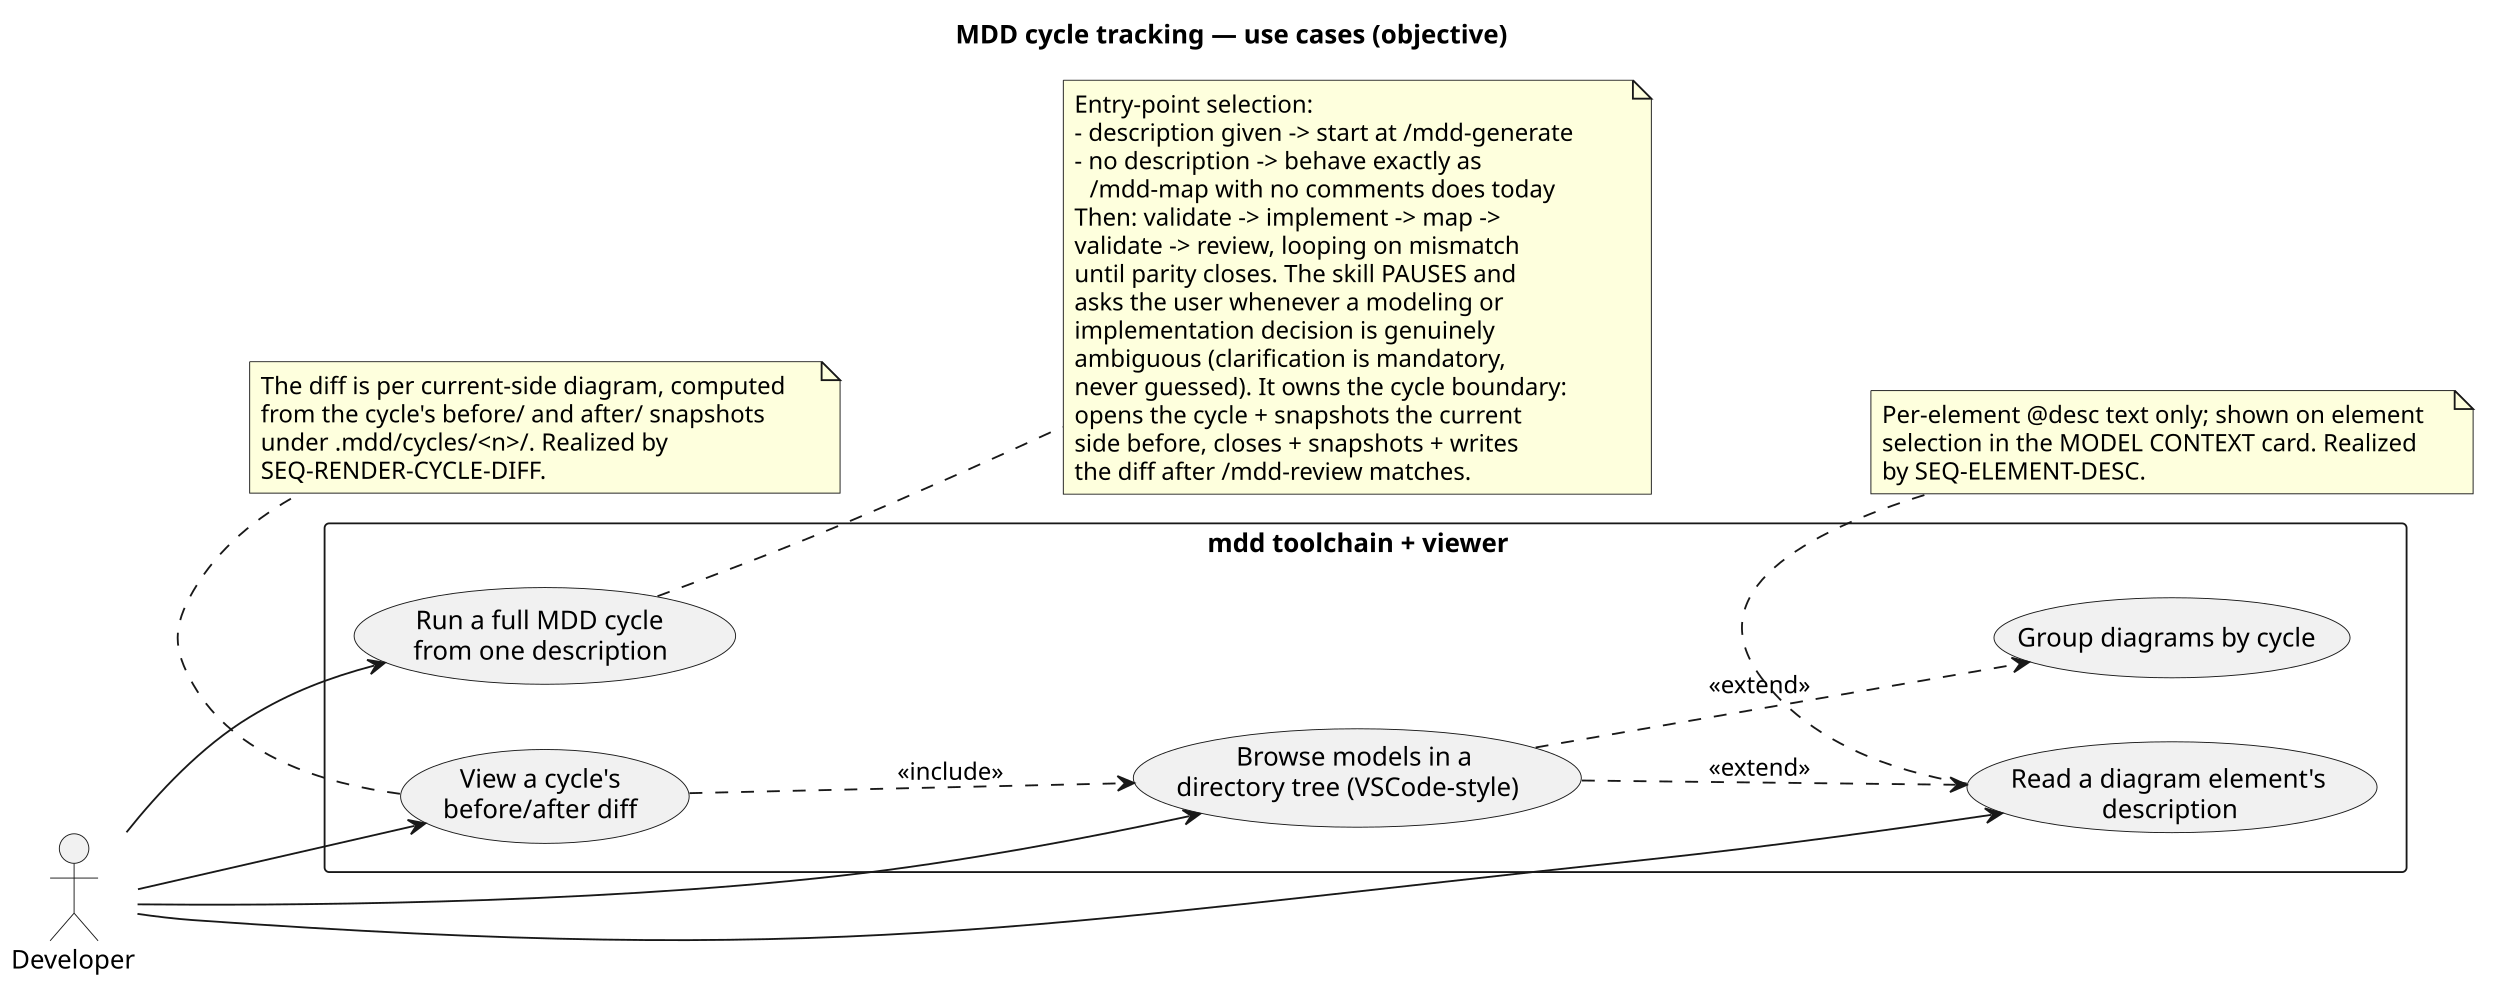
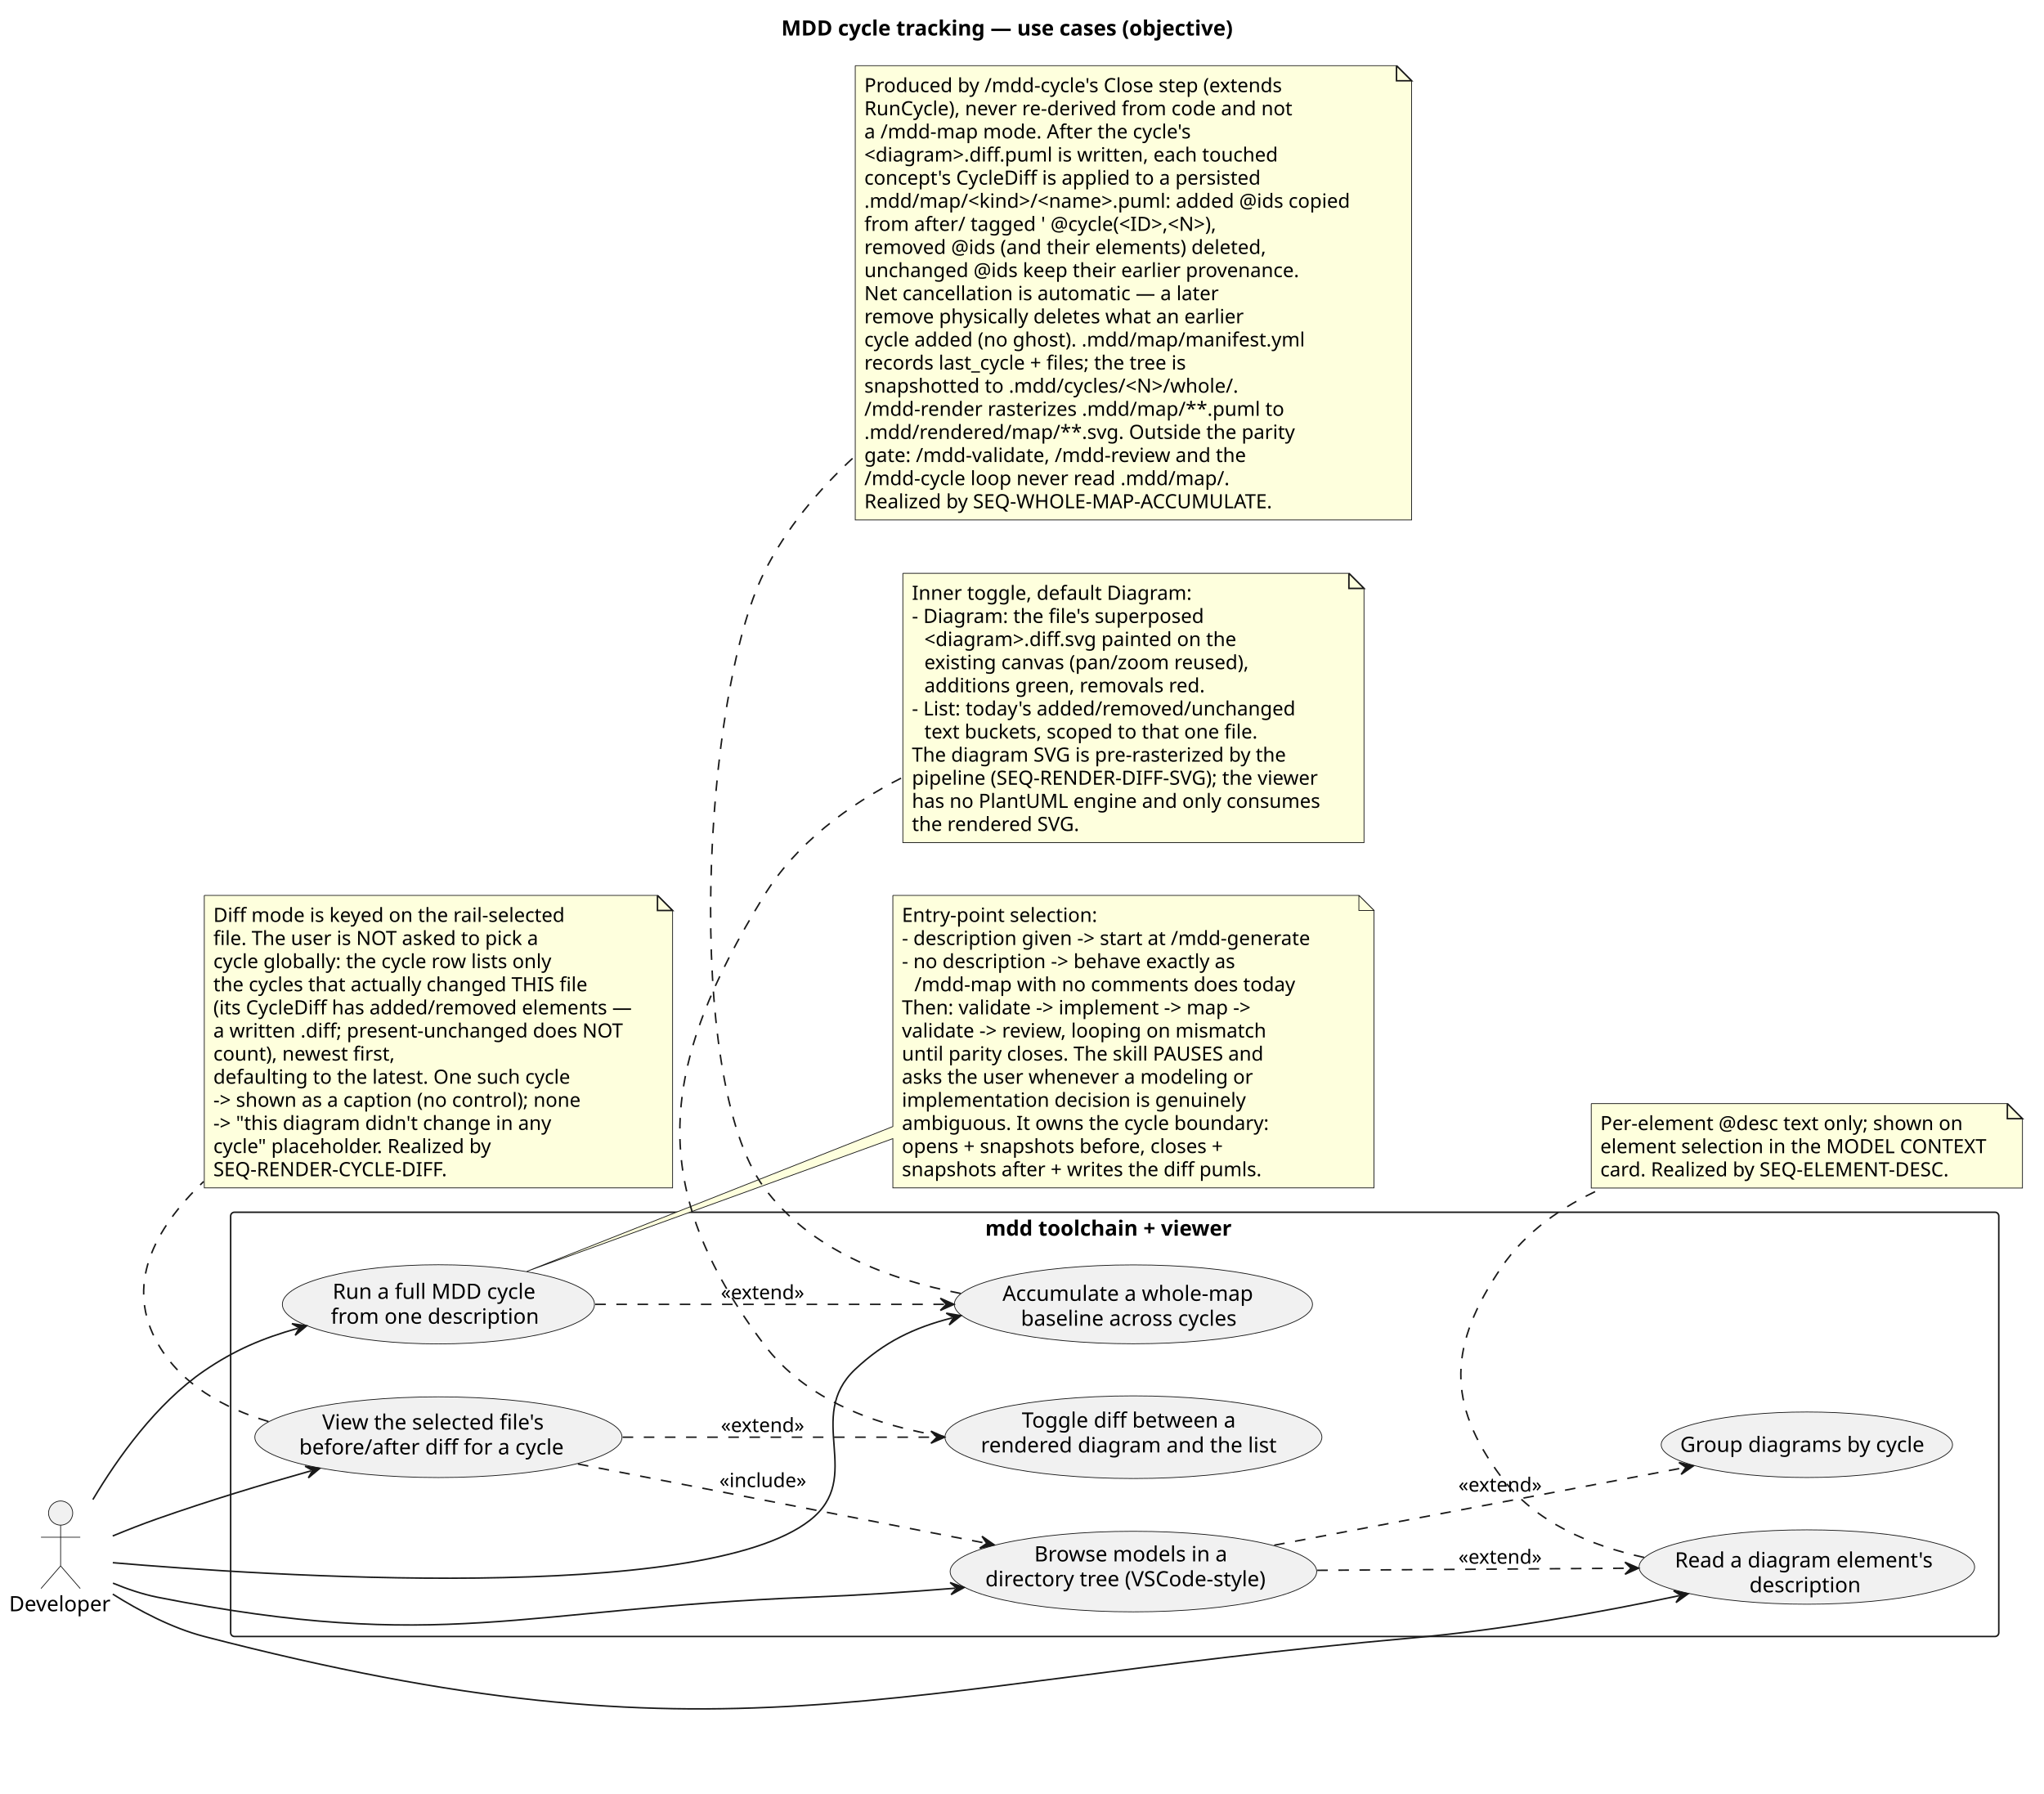
- <svg xmlns="http://www.w3.org/2000/svg" contentStyleType="text/css" data-diagram-type="DESCRIPTION" height="541px" preserveAspectRatio="none" style="width:1355px;height:541px;background:#FFFFFF;" version="1.1" viewBox="0 0 1355 541" width="1355px" zoomAndPan="magnify">
+ <svg xmlns="http://www.w3.org/2000/svg" contentStyleType="text/css" data-diagram-type="DESCRIPTION" height="1188px" preserveAspectRatio="none" style="width:1354px;height:1188px;background:#FFFFFF;" version="1.1" viewBox="0 0 1354 1188" width="1354px" zoomAndPan="magnify">
  <defs />
  <g>
-     <g class="title" data-source-line="25">
-       <text fill="#000000" font-family="sans-serif" font-size="14" font-weight="700" lengthAdjust="spacing" textLength="312.655" x="517.887" y="23.535">MDD cycle tracking — use cases (objective)</text>
+     <g class="title" data-source-line="28">
+       <text fill="#000000" font-family="sans-serif" font-size="14" font-weight="700" lengthAdjust="spacing" textLength="312.655" x="517.539" y="23.535">MDD cycle tracking — use cases (objective)</text>
    </g>
-     <g class="cluster" data-qualified-name="mdd toolchain . viewer" data-source-line="31" id="ent0003">
-       <rect fill="none" height="189" rx="2.5" ry="2.5" style="stroke:#181818;stroke-width:1;" width="1128.44" x="175.93" y="283.668" />
-       <text fill="#000000" font-family="sans-serif" font-size="14" font-weight="700" lengthAdjust="spacing" textLength="171.548" x="654.376" y="299.203">mdd toolchain + viewer</text>
+     <g class="cluster" data-qualified-name="mdd toolchain . viewer" data-source-line="34" id="ent0003">
+       <rect fill="none" height="281" rx="2.5" ry="2.5" style="stroke:#181818;stroke-width:1;" width="1171.26" x="152.79" y="802.938" />
+       <text fill="#000000" font-family="sans-serif" font-size="14" font-weight="700" lengthAdjust="spacing" textLength="171.548" x="652.646" y="818.473">mdd toolchain + viewer</text>
    </g>
-     <g class="entity" data-qualified-name="mdd toolchain . viewer.RunCycle" data-source-line="32" id="ent0004">
-       <ellipse cx="295.318" cy="344.668" fill="#F1F1F1" rx="103.388" ry="26.22" style="stroke:#181818;stroke-width:0.5;" />
-       <text fill="#000000" font-family="sans-serif" font-size="14" lengthAdjust="spacing" textLength="140.144" x="225.246" y="341.029">Run a full MDD cycle</text>
-       <text fill="#000000" font-family="sans-serif" font-size="14" lengthAdjust="spacing" textLength="142.57" x="224.033" y="357.517">from one description</text>
+     <g class="entity" data-qualified-name="mdd toolchain . viewer.RunCycle" data-source-line="35" id="ent0004">
+       <ellipse cx="290.428" cy="863.938" fill="#F1F1F1" rx="103.388" ry="26.22" style="stroke:#181818;stroke-width:0.5;" />
+       <text fill="#000000" font-family="sans-serif" font-size="14" lengthAdjust="spacing" textLength="140.144" x="220.356" y="860.299">Run a full MDD cycle</text>
+       <text fill="#000000" font-family="sans-serif" font-size="14" lengthAdjust="spacing" textLength="142.57" x="219.143" y="876.787">from one description</text>
    </g>
-     <g class="entity" data-qualified-name="mdd toolchain . viewer.Tree" data-source-line="33" id="ent0005">
-       <ellipse cx="735.669" cy="421.672" fill="#F1F1F1" rx="121.419" ry="26.684" style="stroke:#181818;stroke-width:0.5;" />
-       <text fill="#000000" font-family="sans-serif" font-size="14" lengthAdjust="spacing" textLength="131.325" x="670.007" y="414.951">Browse models in a</text>
-       <text fill="#000000" font-family="sans-serif" font-size="14" lengthAdjust="spacing" textLength="196.191" x="637.574" y="431.439">directory tree (VSCode-style)</text>
+     <g class="entity" data-qualified-name="mdd toolchain . viewer.Tree" data-source-line="36" id="ent0005">
+       <ellipse cx="750.809" cy="1040.942" fill="#F1F1F1" rx="121.419" ry="26.684" style="stroke:#181818;stroke-width:0.5;" />
+       <text fill="#000000" font-family="sans-serif" font-size="14" lengthAdjust="spacing" textLength="131.325" x="685.147" y="1034.221">Browse models in a</text>
+       <text fill="#000000" font-family="sans-serif" font-size="14" lengthAdjust="spacing" textLength="196.191" x="652.714" y="1050.709">directory tree (VSCode-style)</text>
    </g>
-     <g class="entity" data-qualified-name="mdd toolchain . viewer.Group" data-source-line="34" id="ent0006">
-       <ellipse cx="1177.231" cy="345.669" fill="#F1F1F1" rx="96.501" ry="21.7" style="stroke:#181818;stroke-width:0.5;" />
-       <text fill="#000000" font-family="sans-serif" font-size="14" lengthAdjust="spacing" textLength="167.85" x="1093.307" y="350.413">Group diagrams by cycle</text>
+     <g class="entity" data-qualified-name="mdd toolchain . viewer.Group" data-source-line="37" id="ent0006">
+       <ellipse cx="1196.911" cy="956.939" fill="#F1F1F1" rx="96.501" ry="21.7" style="stroke:#181818;stroke-width:0.5;" />
+       <text fill="#000000" font-family="sans-serif" font-size="14" lengthAdjust="spacing" textLength="167.85" x="1112.987" y="961.683">Group diagrams by cycle</text>
    </g>
-     <g class="entity" data-qualified-name="mdd toolchain . viewer.Diff" data-source-line="35" id="ent0007">
-       <ellipse cx="295.325" cy="431.671" fill="#F1F1F1" rx="78.205" ry="25.453" style="stroke:#181818;stroke-width:0.5;" />
-       <text fill="#000000" font-family="sans-serif" font-size="14" lengthAdjust="spacing" textLength="92.224" x="249.213" y="426.922">View a cycle's</text>
-       <text fill="#000000" font-family="sans-serif" font-size="14" lengthAdjust="spacing" textLength="110.455" x="240.097" y="443.411">before/after diff</text>
+     <g class="entity" data-qualified-name="mdd toolchain . viewer.Diff" data-source-line="38" id="ent0007">
+       <ellipse cx="290.426" cy="951.936" fill="#F1F1F1" rx="121.636" ry="26.727" style="stroke:#181818;stroke-width:0.5;" />
+       <text fill="#000000" font-family="sans-serif" font-size="14" lengthAdjust="spacing" textLength="153.986" x="213.433" y="946.872">View the selected file's</text>
+       <text fill="#000000" font-family="sans-serif" font-size="14" lengthAdjust="spacing" textLength="184.454" x="198.199" y="963.36">before/after diff for a cycle</text>
    </g>
-     <g class="entity" data-qualified-name="mdd toolchain . viewer.Desc" data-source-line="36" id="ent0008">
-       <ellipse cx="1177.232" cy="426.667" fill="#F1F1F1" rx="111.142" ry="24.628" style="stroke:#181818;stroke-width:0.5;" />
-       <text fill="#000000" font-family="sans-serif" font-size="14" lengthAdjust="spacing" textLength="174.85" x="1089.807" y="426.925">Read a diagram element's</text>
-       <text fill="#000000" font-family="sans-serif" font-size="14" lengthAdjust="spacing" textLength="76.077" x="1139.193" y="443.413">description</text>
+     <g class="entity" data-qualified-name="mdd toolchain . viewer.DiffDiagram" data-source-line="39" id="ent0008">
+       <ellipse cx="750.812" cy="951.937" fill="#F1F1F1" rx="124.842" ry="27.368" style="stroke:#181818;stroke-width:0.5;" />
+       <text fill="#000000" font-family="sans-serif" font-size="14" lengthAdjust="spacing" textLength="147.855" x="676.884" y="945.555">Toggle diff between a</text>
+       <text fill="#000000" font-family="sans-serif" font-size="14" lengthAdjust="spacing" textLength="202.159" x="649.732" y="962.043">rendered diagram and the list</text>
    </g>
-     <g class="entity" data-qualified-name="Dev" data-source-line="29" id="ent0002">
-       <ellipse cx="40.159" cy="459.918" fill="#F1F1F1" rx="8" ry="8" style="stroke:#181818;stroke-width:0.5;" />
-       <path d="M40.159,467.918 L40.159,494.918 M27.159,475.918 L53.159,475.918 M40.159,494.918 L27.159,509.918 M40.159,494.918 L53.159,509.918" fill="none" style="stroke:#181818;stroke-width:0.5;" />
-       <text fill="#000000" font-family="sans-serif" font-size="14" lengthAdjust="spacing" textLength="68.318" x="6" y="524.953">Developer</text>
+     <g class="entity" data-qualified-name="mdd toolchain . viewer.Desc" data-source-line="40" id="ent0009">
+       <ellipse cx="1196.912" cy="1037.937" fill="#F1F1F1" rx="111.142" ry="24.628" style="stroke:#181818;stroke-width:0.5;" />
+       <text fill="#000000" font-family="sans-serif" font-size="14" lengthAdjust="spacing" textLength="174.85" x="1109.487" y="1038.195">Read a diagram element's</text>
+       <text fill="#000000" font-family="sans-serif" font-size="14" lengthAdjust="spacing" textLength="76.077" x="1158.873" y="1054.683">description</text>
    </g>
-     <g class="entity" data-qualified-name="GMN16" data-source-line="49" id="ent0017">
-       <path d="M576.32,43.488 L576.32,267.836 L895.031,267.836 L895.031,53.488 L885.031,43.488 L576.32,43.488" fill="#FEFFDD" style="stroke:#181818;stroke-width:0.5;" />
-       <path d="M885.031,43.488 L885.031,53.488 L895.031,53.488 L885.031,43.488" fill="#FEFFDD" style="stroke:#181818;stroke-width:1;" />
-       <text fill="#000000" font-family="sans-serif" font-size="13" lengthAdjust="spacing" textLength="136.894" x="582.32" y="61.057">Entry-point selection:</text>
-       <text fill="#000000" font-family="sans-serif" font-size="13" lengthAdjust="spacing" textLength="297.711" x="582.32" y="76.367">- description given  -&gt; start at /mdd-generate</text>
-       <text fill="#000000" font-family="sans-serif" font-size="13" lengthAdjust="spacing" textLength="256.122" x="582.32" y="91.678">- no description     -&gt; behave exactly as</text>
-       <text fill="#000000" font-family="sans-serif" font-size="13" lengthAdjust="spacing" textLength="264.418" x="590.547" y="106.988">/mdd-map with no comments does today</text>
-       <text fill="#000000" font-family="sans-serif" font-size="13" lengthAdjust="spacing" textLength="257.734" x="582.32" y="122.299">Then: validate -&gt; implement -&gt; map -&gt;</text>
-       <text fill="#000000" font-family="sans-serif" font-size="13" lengthAdjust="spacing" textLength="257.055" x="582.32" y="137.609">validate -&gt; review, looping on mismatch</text>
-       <text fill="#000000" font-family="sans-serif" font-size="13" lengthAdjust="spacing" textLength="250.967" x="582.32" y="152.92">until parity closes. The skill PAUSES and</text>
-       <text fill="#000000" font-family="sans-serif" font-size="13" lengthAdjust="spacing" textLength="239.789" x="582.32" y="168.231">asks the user whenever a modeling or</text>
-       <text fill="#000000" font-family="sans-serif" font-size="13" lengthAdjust="spacing" textLength="235.346" x="582.32" y="183.541">implementation decision is genuinely</text>
-       <text fill="#000000" font-family="sans-serif" font-size="13" lengthAdjust="spacing" textLength="242.601" x="582.32" y="198.852">ambiguous (clarification is mandatory,</text>
-       <text fill="#000000" font-family="sans-serif" font-size="13" lengthAdjust="spacing" textLength="276.193" x="582.32" y="214.162">never guessed). It owns the cycle boundary:</text>
-       <text fill="#000000" font-family="sans-serif" font-size="13" lengthAdjust="spacing" textLength="254.338" x="582.32" y="229.473">opens the cycle + snapshots the current</text>
-       <text fill="#000000" font-family="sans-serif" font-size="13" lengthAdjust="spacing" textLength="256.972" x="582.32" y="244.783">side before, closes + snapshots + writes</text>
-       <text fill="#000000" font-family="sans-serif" font-size="13" lengthAdjust="spacing" textLength="227.544" x="582.32" y="260.094">the diff after /mdd-review matches.</text>
+     <g class="entity" data-qualified-name="mdd toolchain . viewer.WholeMap" data-source-line="41" id="ent0010">
+       <ellipse cx="750.808" cy="863.936" fill="#F1F1F1" rx="118.638" ry="26.128" style="stroke:#181818;stroke-width:0.5;" />
+       <text fill="#000000" font-family="sans-serif" font-size="14" lengthAdjust="spacing" textLength="173.489" x="664.063" y="861.63">Accumulate a whole-map</text>
+       <text fill="#000000" font-family="sans-serif" font-size="14" lengthAdjust="spacing" textLength="149.065" x="676.276" y="878.119">baseline across cycles</text>
    </g>
-     <g class="entity" data-qualified-name="GMN19" data-source-line="66" id="ent0020">
-       <path d="M135.32,196.038 L135.32,267.281 L455.32,267.281 L455.32,206.038 L445.32,196.038 L135.32,196.038" fill="#FEFFDD" style="stroke:#181818;stroke-width:0.5;" />
-       <path d="M445.32,196.038 L445.32,206.038 L455.32,206.038 L445.32,196.038" fill="#FEFFDD" style="stroke:#181818;stroke-width:1;" />
-       <text fill="#000000" font-family="sans-serif" font-size="13" lengthAdjust="spacing" textLength="299" x="141.32" y="213.607">The diff is per current-side diagram, computed</text>
-       <text fill="#000000" font-family="sans-serif" font-size="13" lengthAdjust="spacing" textLength="287.212" x="141.32" y="228.917">from the cycle's before/ and after/ snapshots</text>
-       <text fill="#000000" font-family="sans-serif" font-size="13" lengthAdjust="spacing" textLength="240.881" x="141.32" y="244.228">under .mdd/cycles/&lt;n&gt;/. Realized by</text>
-       <text fill="#000000" font-family="sans-serif" font-size="13" lengthAdjust="spacing" textLength="168.188" x="141.32" y="259.538">SEQ-RENDER-CYCLE-DIFF.</text>
+     <g class="entity" data-qualified-name="Dev" data-source-line="32" id="ent0002">
+       <ellipse cx="40.159" cy="1002.188" fill="#F1F1F1" rx="8" ry="8" style="stroke:#181818;stroke-width:0.5;" />
+       <path d="M40.159,1010.188 L40.159,1037.188 M27.159,1018.188 L53.159,1018.188 M40.159,1037.188 L27.159,1052.188 M40.159,1037.188 L53.159,1052.188" fill="none" style="stroke:#181818;stroke-width:0.5;" />
+       <text fill="#000000" font-family="sans-serif" font-size="14" lengthAdjust="spacing" textLength="68.318" x="6" y="1067.223">Developer</text>
    </g>
-     <g class="entity" data-qualified-name="GMN22" data-source-line="73" id="ent0023">
-       <path d="M1014.03,211.698 L1014.03,267.63 L1340.428,267.63 L1340.428,221.698 L1330.428,211.698 L1014.03,211.698" fill="#FEFFDD" style="stroke:#181818;stroke-width:0.5;" />
-       <path d="M1330.428,211.698 L1330.428,221.698 L1340.428,221.698 L1330.428,211.698" fill="#FEFFDD" style="stroke:#181818;stroke-width:1;" />
-       <text fill="#000000" font-family="sans-serif" font-size="13" lengthAdjust="spacing" textLength="305.398" x="1020.03" y="229.267">Per-element @desc text only; shown on element</text>
-       <text fill="#000000" font-family="sans-serif" font-size="13" lengthAdjust="spacing" textLength="302.701" x="1020.03" y="244.577">selection in the MODEL CONTEXT card. Realized</text>
-       <text fill="#000000" font-family="sans-serif" font-size="13" lengthAdjust="spacing" textLength="152.261" x="1020.03" y="259.888">by SEQ-ELEMENT-DESC.</text>
+     <g class="entity" data-qualified-name="GMN21" data-source-line="57" id="ent0022">
+       <path d="M591.45,593.068 L591.45,746.178 L349.02,842.078 L591.45,754.178 L591.45,786.795 A0,0 0 0 0 591.45,786.795 L910.161,786.795 A0,0 0 0 0 910.161,786.795 L910.161,603.068 L900.161,593.068 L591.45,593.068 A0,0 0 0 0 591.45,593.068" fill="#FEFFDD" style="stroke:#181818;stroke-width:0.5;" />
+       <path d="M900.161,593.068 L900.161,603.068 L910.161,603.068 L900.161,593.068" fill="#FEFFDD" style="stroke:#181818;stroke-width:0.5;" />
+       <text fill="#000000" font-family="sans-serif" font-size="13" lengthAdjust="spacing" textLength="136.894" x="597.45" y="610.637">Entry-point selection:</text>
+       <text fill="#000000" font-family="sans-serif" font-size="13" lengthAdjust="spacing" textLength="297.711" x="597.45" y="625.947">- description given  -&gt; start at /mdd-generate</text>
+       <text fill="#000000" font-family="sans-serif" font-size="13" lengthAdjust="spacing" textLength="256.122" x="597.45" y="641.258">- no description     -&gt; behave exactly as</text>
+       <text fill="#000000" font-family="sans-serif" font-size="13" lengthAdjust="spacing" textLength="264.418" x="605.677" y="656.568">/mdd-map with no comments does today</text>
+       <text fill="#000000" font-family="sans-serif" font-size="13" lengthAdjust="spacing" textLength="257.734" x="597.45" y="671.879">Then: validate -&gt; implement -&gt; map -&gt;</text>
+       <text fill="#000000" font-family="sans-serif" font-size="13" lengthAdjust="spacing" textLength="257.055" x="597.45" y="687.189">validate -&gt; review, looping on mismatch</text>
+       <text fill="#000000" font-family="sans-serif" font-size="13" lengthAdjust="spacing" textLength="250.967" x="597.45" y="702.5">until parity closes. The skill PAUSES and</text>
+       <text fill="#000000" font-family="sans-serif" font-size="13" lengthAdjust="spacing" textLength="239.789" x="597.45" y="717.811">asks the user whenever a modeling or</text>
+       <text fill="#000000" font-family="sans-serif" font-size="13" lengthAdjust="spacing" textLength="235.346" x="597.45" y="733.121">implementation decision is genuinely</text>
+       <text fill="#000000" font-family="sans-serif" font-size="13" lengthAdjust="spacing" textLength="251.266" x="597.45" y="748.432">ambiguous. It owns the cycle boundary:</text>
+       <text fill="#000000" font-family="sans-serif" font-size="13" lengthAdjust="spacing" textLength="227.329" x="597.45" y="763.742">opens + snapshots before, closes +</text>
+       <text fill="#000000" font-family="sans-serif" font-size="13" lengthAdjust="spacing" textLength="251.005" x="597.45" y="779.053">snapshots after + writes the diff pumls.</text>
    </g>
-     <g class="link" data-entity-1="ent0002" data-entity-2="ent0004" data-link-type="dependency" data-source-line="39" id="lnk9">
-       <path d="M68.56,451.098 C85.54,429.828 109.08,404.578 135.32,388.668 C157.48,375.218 178.041,367.327 202.871,360.737" fill="none" id="Dev-to-RunCycle" style="stroke:#181818;stroke-width:1;" />
-       <polygon fill="#181818" points="208.67,359.198,198.945,357.641,203.837,360.481,200.997,365.373,208.67,359.198" style="stroke:#181818;stroke-width:1;" />
+     <g class="entity" data-qualified-name="GMN24" data-source-line="72" id="ent0025">
+       <path d="M135.32,593.068 L135.32,786.795 L445.538,786.795 L445.538,603.068 L435.538,593.068 L135.32,593.068" fill="#FEFFDD" style="stroke:#181818;stroke-width:0.5;" />
+       <path d="M435.538,593.068 L435.538,603.068 L445.538,603.068 L435.538,593.068" fill="#FEFFDD" style="stroke:#181818;stroke-width:1;" />
+       <text fill="#000000" font-family="sans-serif" font-size="13" lengthAdjust="spacing" textLength="246.302" x="141.32" y="610.637">Diff mode is keyed on the rail-selected</text>
+       <text fill="#000000" font-family="sans-serif" font-size="13" lengthAdjust="spacing" textLength="228.706" x="141.32" y="625.947">file. The user is NOT asked to pick a</text>
+       <text fill="#000000" font-family="sans-serif" font-size="13" lengthAdjust="spacing" textLength="236.26" x="141.32" y="641.258">cycle globally: the cycle row lists only</text>
+       <text fill="#000000" font-family="sans-serif" font-size="13" lengthAdjust="spacing" textLength="257.378" x="141.32" y="656.568">the cycles that actually changed THIS file</text>
+       <text fill="#000000" font-family="sans-serif" font-size="13" lengthAdjust="spacing" textLength="289.218" x="141.32" y="671.879">(its CycleDiff has added/removed elements —</text>
+       <text fill="#000000" font-family="sans-serif" font-size="13" lengthAdjust="spacing" textLength="284.267" x="141.32" y="687.189">a written .diff; present-unchanged does NOT</text>
+       <text fill="#000000" font-family="sans-serif" font-size="13" lengthAdjust="spacing" textLength="125.728" x="141.32" y="702.5">count), newest first,</text>
+       <text fill="#000000" font-family="sans-serif" font-size="13" lengthAdjust="spacing" textLength="246.289" x="141.32" y="717.811">defaulting to the latest. One such cycle</text>
+       <text fill="#000000" font-family="sans-serif" font-size="13" lengthAdjust="spacing" textLength="259.714" x="141.32" y="733.121">-&gt; shown as a caption (no control); none</text>
+       <text fill="#000000" font-family="sans-serif" font-size="13" lengthAdjust="spacing" textLength="237.783" x="141.32" y="748.432">-&gt; "this diagram didn't change in any</text>
+       <text fill="#000000" font-family="sans-serif" font-size="13" lengthAdjust="spacing" textLength="194.003" x="141.32" y="763.742">cycle" placeholder. Realized by</text>
+       <text fill="#000000" font-family="sans-serif" font-size="13" lengthAdjust="spacing" textLength="168.188" x="141.32" y="779.053">SEQ-RENDER-CYCLE-DIFF.</text>
    </g>
-     <g class="link" data-entity-1="ent0002" data-entity-2="ent0005" data-link-type="dependency" data-source-line="40" id="lnk10">
-       <path d="M74.57,490.158 C145.14,490.838 314.46,490.488 455.32,474.668 C521.42,467.238 589.464,454.21 644.654,442.34" fill="none" id="Dev-to-Tree" style="stroke:#181818;stroke-width:1;" />
-       <polygon fill="#181818" points="650.52,441.078,640.88,439.06,645.632,442.13,642.562,446.881,650.52,441.078" style="stroke:#181818;stroke-width:1;" />
+     <g class="entity" data-qualified-name="GMN27" data-source-line="87" id="ent0028">
+       <path d="M598.07,379.728 L598.07,558.144 L903.553,558.144 L903.553,389.728 L893.553,379.728 L598.07,379.728" fill="#FEFFDD" style="stroke:#181818;stroke-width:0.5;" />
+       <path d="M893.553,379.728 L893.553,389.728 L903.553,389.728 L893.553,379.728" fill="#FEFFDD" style="stroke:#181818;stroke-width:1;" />
+       <text fill="#000000" font-family="sans-serif" font-size="13" lengthAdjust="spacing" textLength="190.557" x="604.07" y="397.297">Inner toggle, default Diagram:</text>
+       <text fill="#000000" font-family="sans-serif" font-size="13" lengthAdjust="spacing" textLength="204.477" x="604.07" y="412.607">- Diagram: the file's superposed</text>
+       <text fill="#000000" font-family="sans-serif" font-size="13" lengthAdjust="spacing" textLength="219.756" x="612.297" y="427.918">&lt;diagram&gt;.diff.svg painted on the</text>
+       <text fill="#000000" font-family="sans-serif" font-size="13" lengthAdjust="spacing" textLength="226.231" x="612.297" y="443.228">existing canvas (pan/zoom reused),</text>
+       <text fill="#000000" font-family="sans-serif" font-size="13" lengthAdjust="spacing" textLength="192.867" x="612.297" y="458.539">additions green, removals red.</text>
+       <text fill="#000000" font-family="sans-serif" font-size="13" lengthAdjust="spacing" textLength="267.839" x="604.07" y="473.849">- List: today's added/removed/unchanged</text>
+       <text fill="#000000" font-family="sans-serif" font-size="13" lengthAdjust="spacing" textLength="232.616" x="612.297" y="489.16">text buckets, scoped to that one file.</text>
+       <text fill="#000000" font-family="sans-serif" font-size="13" lengthAdjust="spacing" textLength="261.949" x="604.07" y="504.471">The diagram SVG is pre-rasterized by the</text>
+       <text fill="#000000" font-family="sans-serif" font-size="13" lengthAdjust="spacing" textLength="284.483" x="604.07" y="519.781">pipeline (SEQ-RENDER-DIFF-SVG); the viewer</text>
+       <text fill="#000000" font-family="sans-serif" font-size="13" lengthAdjust="spacing" textLength="276.726" x="604.07" y="535.092">has no PlantUML engine and only consumes</text>
+       <text fill="#000000" font-family="sans-serif" font-size="13" lengthAdjust="spacing" textLength="114.207" x="604.07" y="550.402">the rendered SVG.</text>
    </g>
-     <g class="link" data-entity-1="ent0002" data-entity-2="ent0007" data-link-type="dependency" data-source-line="41" id="lnk11">
-       <path d="M74.78,481.958 C114.39,472.888 175.221,458.948 224.721,447.608" fill="none" id="Dev-to-Diff" style="stroke:#181818;stroke-width:1;" />
-       <polygon fill="#181818" points="230.57,446.268,220.904,444.379,225.696,447.385,222.69,452.177,230.57,446.268" style="stroke:#181818;stroke-width:1;" />
+     <g class="entity" data-qualified-name="GMN30" data-source-line="101" id="ent0031">
+       <path d="M1054.08,730.968 L1054.08,786.9 L1339.733,786.9 L1339.733,740.968 L1329.733,730.968 L1054.08,730.968" fill="#FEFFDD" style="stroke:#181818;stroke-width:0.5;" />
+       <path d="M1329.733,730.968 L1329.733,740.968 L1339.733,740.968 L1329.733,730.968" fill="#FEFFDD" style="stroke:#181818;stroke-width:1;" />
+       <text fill="#000000" font-family="sans-serif" font-size="13" lengthAdjust="spacing" textLength="250.732" x="1060.08" y="748.537">Per-element @desc text only; shown on</text>
+       <text fill="#000000" font-family="sans-serif" font-size="13" lengthAdjust="spacing" textLength="264.653" x="1060.08" y="763.847">element selection in the MODEL CONTEXT</text>
+       <text fill="#000000" font-family="sans-serif" font-size="13" lengthAdjust="spacing" textLength="244.975" x="1060.08" y="779.158">card. Realized by SEQ-ELEMENT-DESC.</text>
    </g>
-     <g class="link" data-entity-1="ent0002" data-entity-2="ent0008" data-link-type="dependency" data-source-line="42" id="lnk12">
-       <path d="M74.5,495.318 C84.09,496.698 94.6,497.978 104.32,498.668 C455.17,523.538 545.28,503.008 895.03,465.668 C958.74,458.858 1024.325,449.787 1079.295,441.647" fill="none" id="Dev-to-Desc" style="stroke:#181818;stroke-width:1;" />
-       <polygon fill="#181818" points="1085.23,440.768,1075.741,438.13,1080.284,441.501,1076.913,446.043,1085.23,440.768" style="stroke:#181818;stroke-width:1;" />
+     <g class="entity" data-qualified-name="GMN33" data-source-line="107" id="ent0034">
+       <path d="M566.54,43.488 L566.54,344.389 L935.087,344.389 L935.087,53.488 L925.087,43.488 L566.54,43.488" fill="#FEFFDD" style="stroke:#181818;stroke-width:0.5;" />
+       <path d="M925.087,43.488 L925.087,53.488 L935.087,53.488 L925.087,43.488" fill="#FEFFDD" style="stroke:#181818;stroke-width:1;" />
+       <text fill="#000000" font-family="sans-serif" font-size="13" lengthAdjust="spacing" textLength="293.865" x="572.54" y="61.057">Produced by /mdd-cycle's Close step (extends</text>
+       <text fill="#000000" font-family="sans-serif" font-size="13" lengthAdjust="spacing" textLength="296.797" x="572.54" y="76.367">RunCycle), never re-derived from code and not</text>
+       <text fill="#000000" font-family="sans-serif" font-size="13" lengthAdjust="spacing" textLength="229.804" x="572.54" y="91.678">a /mdd-map mode. After the cycle's</text>
+       <text fill="#000000" font-family="sans-serif" font-size="13" lengthAdjust="spacing" textLength="289.694" x="572.54" y="106.988">&lt;diagram&gt;.diff.puml is written, each touched</text>
+       <text fill="#000000" font-family="sans-serif" font-size="13" lengthAdjust="spacing" textLength="275.38" x="572.54" y="122.299">concept's CycleDiff is applied to a persisted</text>
+       <text fill="#000000" font-family="sans-serif" font-size="13" lengthAdjust="spacing" textLength="347.547" x="572.54" y="137.609">.mdd/map/&lt;kind&gt;/&lt;name&gt;.puml: added @ids copied</text>
+       <text fill="#000000" font-family="sans-serif" font-size="13" lengthAdjust="spacing" textLength="252.903" x="572.54" y="152.92">from after/ tagged ' @cycle(&lt;ID&gt;,&lt;N&gt;),</text>
+       <text fill="#000000" font-family="sans-serif" font-size="13" lengthAdjust="spacing" textLength="274.269" x="572.54" y="168.231">removed @ids (and their elements) deleted,</text>
+       <text fill="#000000" font-family="sans-serif" font-size="13" lengthAdjust="spacing" textLength="296.055" x="572.54" y="183.541">unchanged @ids keep their earlier provenance.</text>
+       <text fill="#000000" font-family="sans-serif" font-size="13" lengthAdjust="spacing" textLength="243.179" x="572.54" y="198.852">Net cancellation is automatic — a later</text>
+       <text fill="#000000" font-family="sans-serif" font-size="13" lengthAdjust="spacing" textLength="259.143" x="572.54" y="214.162">remove physically deletes what an earlier</text>
+       <text fill="#000000" font-family="sans-serif" font-size="13" lengthAdjust="spacing" textLength="306.002" x="572.54" y="229.473">cycle added (no ghost). .mdd/map/manifest.yml</text>
+       <text fill="#000000" font-family="sans-serif" font-size="13" lengthAdjust="spacing" textLength="227.887" x="572.54" y="244.783">records last_cycle + files; the tree is</text>
+       <text fill="#000000" font-family="sans-serif" font-size="13" lengthAdjust="spacing" textLength="268.036" x="572.54" y="260.094">snapshotted to .mdd/cycles/&lt;N&gt;/whole/.</text>
+       <text fill="#000000" font-family="sans-serif" font-size="13" lengthAdjust="spacing" textLength="293.566" x="572.54" y="275.404">/mdd-render rasterizes .mdd/map/**.puml to</text>
+       <text fill="#000000" font-family="sans-serif" font-size="13" lengthAdjust="spacing" textLength="297.026" x="572.54" y="290.715">.mdd/rendered/map/**.svg. Outside the parity</text>
+       <text fill="#000000" font-family="sans-serif" font-size="13" lengthAdjust="spacing" textLength="270.55" x="572.54" y="306.025">gate: /mdd-validate, /mdd-review and the</text>
+       <text fill="#000000" font-family="sans-serif" font-size="13" lengthAdjust="spacing" textLength="258.699" x="572.54" y="321.336">/mdd-cycle loop never read .mdd/map/.</text>
+       <text fill="#000000" font-family="sans-serif" font-size="13" lengthAdjust="spacing" textLength="286.502" x="572.54" y="336.647">Realized by SEQ-WHOLE-MAP-ACCUMULATE.</text>
    </g>
-     <g class="link" data-entity-1="ent0005" data-entity-2="ent0006" data-link-type="dependency" data-source-line="44" id="lnk13">
-       <path d="M832.32,405.128 C912.51,391.258 1019.578,372.75 1093.848,359.91" fill="none" id="Tree-to-Group" style="stroke:#181818;stroke-width:1;stroke-dasharray:7,7;" />
-       <polygon fill="#181818" points="1099.76,358.888,1090.21,356.48,1094.833,359.74,1091.573,364.363,1099.76,358.888" style="stroke:#181818;stroke-width:1;" />
-       <text fill="#000000" font-family="sans-serif" font-size="13" lengthAdjust="spacing" textLength="57.192" x="926.03" y="375.687">«extend»</text>
+     <g class="link" data-entity-1="ent0002" data-entity-2="ent0004" data-link-type="dependency" data-source-line="44" id="lnk11">
+       <path d="M61.52,993.248 C77.95,965.638 103.52,929.678 135.32,907.938 C155.42,894.198 174.002,886.326 197.362,879.786" fill="none" id="Dev-to-RunCycle" style="stroke:#181818;stroke-width:1;" />
+       <polygon fill="#181818" points="203.14,878.168,193.395,876.743,198.325,879.516,195.552,884.447,203.14,878.168" style="stroke:#181818;stroke-width:1;" />
    </g>
-     <g class="link" data-entity-1="ent0007" data-entity-2="ent0005" data-link-type="dependency" data-source-line="45" id="lnk14">
-       <path d="M373.68,429.898 C440.41,428.378 531.882,426.296 608.722,424.536" fill="none" id="Diff-to-Tree" style="stroke:#181818;stroke-width:1;stroke-dasharray:7,7;" />
-       <polygon fill="#181818" points="614.72,424.398,605.631,420.605,609.721,424.513,605.814,428.603,614.72,424.398" style="stroke:#181818;stroke-width:1;" />
-       <text fill="#000000" font-family="sans-serif" font-size="13" lengthAdjust="spacing" textLength="59.357" x="486.32" y="422.637">«include»</text>
+     <g class="link" data-entity-1="ent0002" data-entity-2="ent0005" data-link-type="dependency" data-source-line="45" id="lnk12">
+       <path d="M74.82,1048.618 C84.15,1052.458 94.43,1055.978 104.32,1057.938 C292.77,1095.208 344.59,1065.568 536.54,1057.938 C569.75,1056.618 599.83,1054.622 632.69,1051.962" fill="none" id="Dev-to-Tree" style="stroke:#181818;stroke-width:1;" />
+       <polygon fill="#181818" points="638.67,1051.478,629.377,1048.217,633.686,1051.882,630.022,1056.191,638.67,1051.478" style="stroke:#181818;stroke-width:1;" />
    </g>
-     <g class="link" data-entity-1="ent0005" data-entity-2="ent0008" data-link-type="dependency" data-source-line="46" id="lnk15">
-       <path d="M857.37,423.038 C922.56,423.778 996.46,424.62 1059.97,425.34" fill="none" id="Tree-to-Desc" style="stroke:#181818;stroke-width:1;stroke-dasharray:7,7;" />
-       <polygon fill="#181818" points="1065.97,425.408,1057.016,421.307,1060.97,425.352,1056.925,429.306,1065.97,425.408" style="stroke:#181818;stroke-width:1;" />
-       <text fill="#000000" font-family="sans-serif" font-size="13" lengthAdjust="spacing" textLength="57.192" x="926.03" y="420.437">«extend»</text>
+     <g class="link" data-entity-1="ent0002" data-entity-2="ent0007" data-link-type="dependency" data-source-line="46" id="lnk13">
+       <path d="M74.66,1017.368 C84.17,1013.448 94.58,1009.348 104.32,1005.938 C139.23,993.698 172.715,983.594 206.065,974.204" fill="none" id="Dev-to-Diff" style="stroke:#181818;stroke-width:1;" />
+       <polygon fill="#181818" points="211.84,972.578,202.093,971.167,207.027,973.933,204.261,978.868,211.84,972.578" style="stroke:#181818;stroke-width:1;" />
    </g>
-     <g class="link" data-entity-1="ent0004" data-entity-2="ent0017" data-link-type="association" data-source-line="49" id="lnk18">
-       <path d="M356.37,323.158 C386.3,312.148 422.94,298.228 455.32,284.668 C494.74,268.148 536.8,249.358 576,231.328" fill="none" id="RunCycle-GMN16" style="stroke:#181818;stroke-width:1;stroke-dasharray:7,7;" />
+     <g class="link" data-entity-1="ent0002" data-entity-2="ent0009" data-link-type="dependency" data-source-line="47" id="lnk14">
+       <path d="M74.71,1055.888 C91.95,1066.738 113.81,1078.358 135.32,1083.938 C479.41,1173.058 581.04,1116.578 935.08,1084.938 C997.18,1079.388 1060.749,1067.774 1112.349,1056.914" fill="none" id="Dev-to-Desc" style="stroke:#181818;stroke-width:1;" />
+       <polygon fill="#181818" points="1118.22,1055.678,1108.589,1053.618,1113.327,1056.708,1110.237,1061.446,1118.22,1055.678" style="stroke:#181818;stroke-width:1;" />
    </g>
-     <g class="link" data-entity-1="ent0007" data-entity-2="ent0020" data-link-type="association" data-source-line="66" id="lnk21">
-       <path d="M216.76,430.238 C174.7,424.728 127.08,409.598 104.82,371.168 C93.46,351.548 93.46,339.778 104.82,320.168 C118.07,297.288 139.09,280.268 162.42,267.628" fill="none" id="Diff-GMN19" style="stroke:#181818;stroke-width:1;stroke-dasharray:7,7;" />
+     <g class="link" data-entity-1="ent0002" data-entity-2="ent0010" data-link-type="dependency" data-source-line="48" id="lnk15">
+       <path d="M74.72,1035.058 C174.19,1043.578 464.95,1063.048 536.54,1006.938 C573.05,978.308 532.74,938.728 566.54,906.938 C585.7,888.908 605.116,879.452 630.706,872.922" fill="none" id="Dev-to-WholeMap" style="stroke:#181818;stroke-width:1;" />
+       <polygon fill="#181818" points="636.52,871.438,626.81,869.788,631.675,872.675,628.788,877.539,636.52,871.438" style="stroke:#181818;stroke-width:1;" />
    </g>
-     <g class="link" data-entity-1="ent0008" data-entity-2="ent0023" data-link-type="association" data-source-line="73" id="lnk24">
-       <path d="M1065.96,424.698 C1024.1,417.768 980.42,401.768 954.53,367.168 C919.77,320.698 978.03,288.518 1043.65,268.098" fill="none" id="Desc-GMN22" style="stroke:#181818;stroke-width:1;stroke-dasharray:7,7;" />
+     <g class="link" data-entity-1="ent0005" data-entity-2="ent0006" data-link-type="dependency" data-source-line="50" id="lnk16">
+       <path d="M844.1,1023.478 C926.44,1007.908 1039.555,986.514 1115.855,972.074" fill="none" id="Tree-to-Group" style="stroke:#181818;stroke-width:1;stroke-dasharray:7,7;" />
+       <polygon fill="#181818" points="1121.75,970.958,1112.163,968.702,1116.837,971.888,1113.651,976.562,1121.75,970.958" style="stroke:#181818;stroke-width:1;" />
+       <text fill="#000000" font-family="sans-serif" font-size="13" lengthAdjust="spacing" textLength="57.192" x="966.08" y="987.977">«extend»</text>
+     </g>
+     <g class="link" data-entity-1="ent0007" data-entity-2="ent0005" data-link-type="dependency" data-source-line="51" id="lnk17">
+       <path d="M382.81,969.678 C462.86,985.218 572.7,1006.544 652.7,1022.084" fill="none" id="Diff-to-Tree" style="stroke:#181818;stroke-width:1;stroke-dasharray:7,7;" />
+       <polygon fill="#181818" points="658.59,1023.228,650.518,1017.586,653.682,1022.275,648.992,1025.439,658.59,1023.228" style="stroke:#181818;stroke-width:1;" />
+       <text fill="#000000" font-family="sans-serif" font-size="13" lengthAdjust="spacing" textLength="59.357" x="476.54" y="985.037">«include»</text>
+     </g>
+     <g class="link" data-entity-1="ent0007" data-entity-2="ent0008" data-link-type="dependency" data-source-line="52" id="lnk18">
+       <path d="M412.46,951.938 C478.24,951.938 553.45,951.938 619.7,951.938" fill="none" id="Diff-to-DiffDiagram" style="stroke:#181818;stroke-width:1;stroke-dasharray:7,7;" />
+       <polygon fill="#181818" points="625.7,951.938,616.7,947.938,620.7,951.938,616.7,955.938,625.7,951.938" style="stroke:#181818;stroke-width:1;" />
+       <text fill="#000000" font-family="sans-serif" font-size="13" lengthAdjust="spacing" textLength="57.192" x="477.54" y="948.507">«extend»</text>
+     </g>
+     <g class="link" data-entity-1="ent0005" data-entity-2="ent0009" data-link-type="dependency" data-source-line="53" id="lnk19">
+       <path d="M872.58,1040.118 C938.97,1039.668 1014.74,1039.159 1079.44,1038.719" fill="none" id="Tree-to-Desc" style="stroke:#181818;stroke-width:1;stroke-dasharray:7,7;" />
+       <polygon fill="#181818" points="1085.44,1038.678,1076.413,1034.74,1080.44,1038.712,1076.467,1042.739,1085.44,1038.678" style="stroke:#181818;stroke-width:1;" />
+       <text fill="#000000" font-family="sans-serif" font-size="13" lengthAdjust="spacing" textLength="57.192" x="966.08" y="1035.737">«extend»</text>
+     </g>
+     <g class="link" data-entity-1="ent0004" data-entity-2="ent0010" data-link-type="dependency" data-source-line="54" id="lnk20">
+       <path d="M394.3,863.938 C464.77,863.938 552.43,863.938 625.92,863.938" fill="none" id="RunCycle-to-WholeMap" style="stroke:#181818;stroke-width:1;stroke-dasharray:7,7;" />
+       <polygon fill="#181818" points="631.92,863.938,622.92,859.938,626.92,863.938,622.92,867.938,631.92,863.938" style="stroke:#181818;stroke-width:1;" />
+       <text fill="#000000" font-family="sans-serif" font-size="13" lengthAdjust="spacing" textLength="57.192" x="477.54" y="860.507">«extend»</text>
+     </g>
+     <g class="link" data-entity-1="ent0007" data-entity-2="ent0025" data-link-type="association" data-source-line="72" id="lnk26">
+       <path d="M177.8,941.538 C148.23,932.668 120.3,917.168 104.82,890.438 C82.41,851.748 101.66,814.368 134.93,782.578" fill="none" id="Diff-GMN24" style="stroke:#181818;stroke-width:1;stroke-dasharray:7,7;" />
+     </g>
+     <g class="link" data-entity-1="ent0008" data-entity-2="ent0028" data-link-type="association" data-source-line="87" id="lnk29">
+       <path d="M625.61,951.518 C580.49,944.408 533.88,927.468 506.04,890.438 C426.72,784.928 437.03,705.958 506.04,593.438 C527.29,558.788 561.53,533.408 597.75,514.968" fill="none" id="DiffDiagram-GMN27" style="stroke:#181818;stroke-width:1;stroke-dasharray:7,7;" />
+     </g>
+     <g class="link" data-entity-1="ent0009" data-entity-2="ent0031" data-link-type="association" data-source-line="101" id="lnk32">
+       <path d="M1089.11,1031.588 C1053.26,1023.708 1016.85,1008.188 994.58,978.438 C957.57,928.968 959.9,890.558 994.58,839.438 C1010.61,815.818 1034.78,799.128 1060.89,787.328" fill="none" id="Desc-GMN30" style="stroke:#181818;stroke-width:1;stroke-dasharray:7,7;" />
+     </g>
+     <g class="link" data-entity-1="ent0010" data-entity-2="ent0034" data-link-type="association" data-source-line="107" id="lnk35">
+       <path d="M636.45,856.758 C588.11,847.368 536.13,827.518 506.04,786.438 C452.6,713.468 465.79,460.428 506.04,379.438 C520.51,350.308 541.98,324.528 566.3,302.158" fill="none" id="WholeMap-GMN33" style="stroke:#181818;stroke-width:1;stroke-dasharray:7,7;" />
    </g>
  </g>
</svg>
